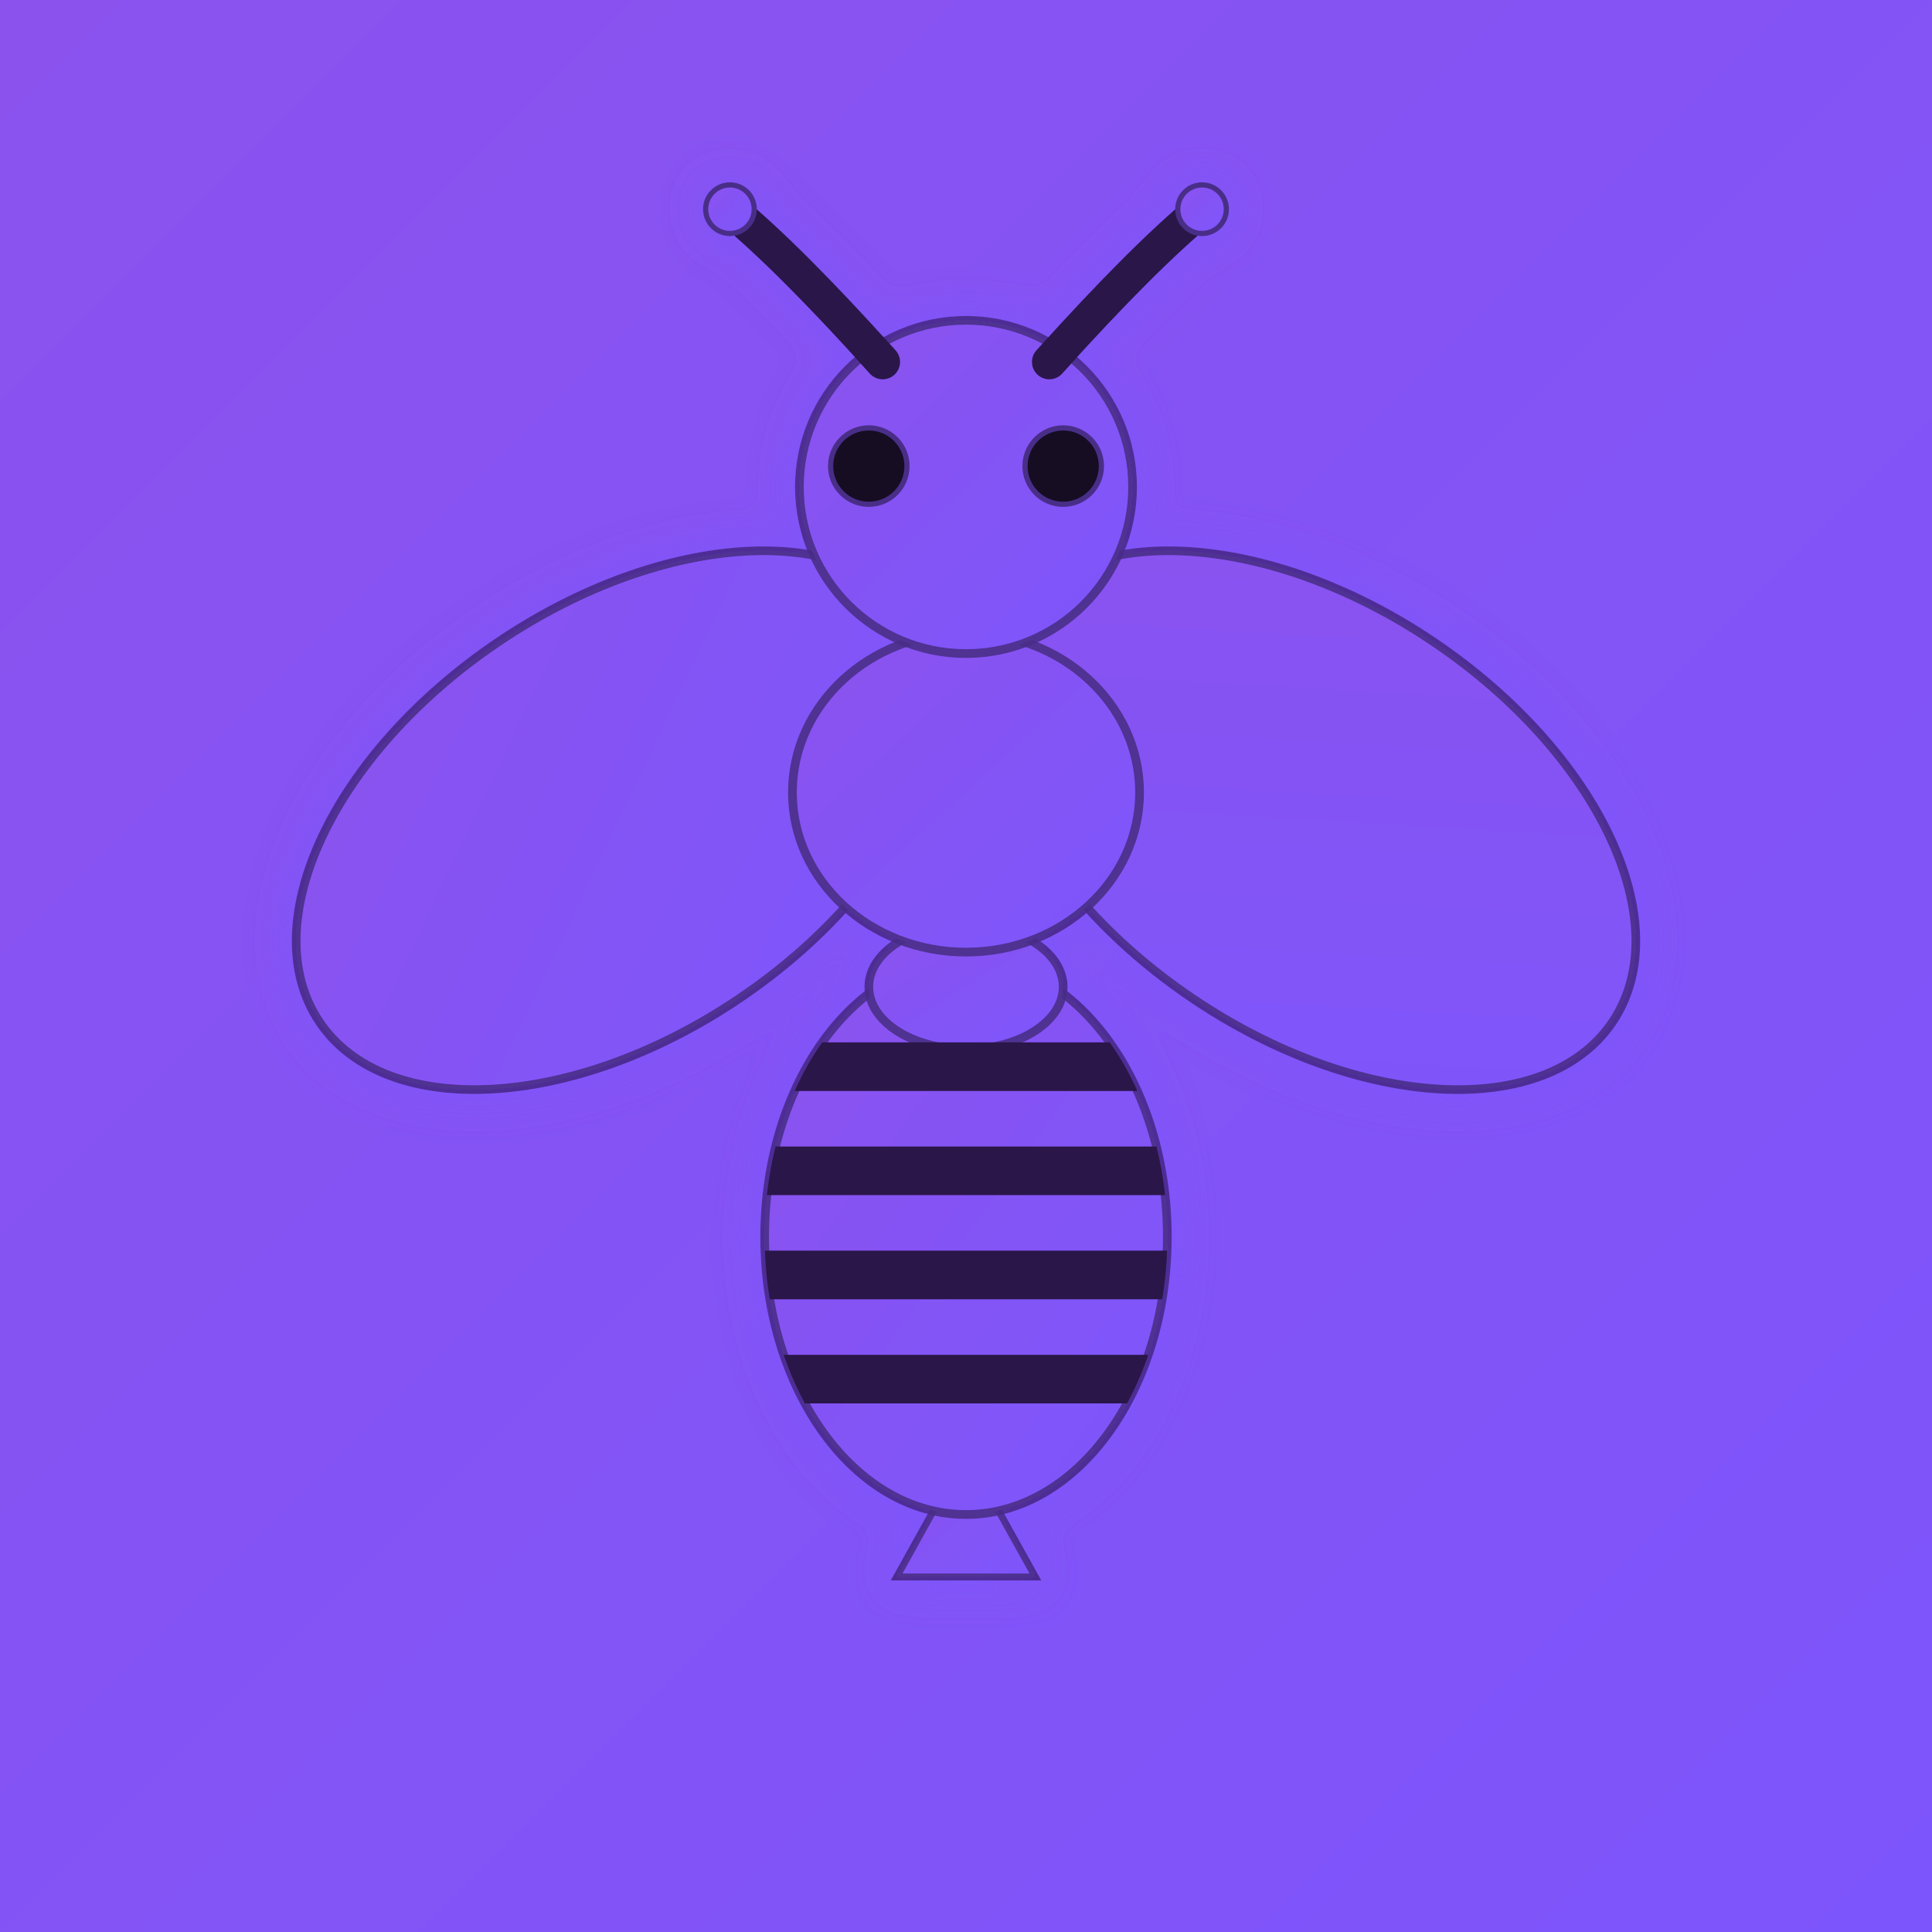
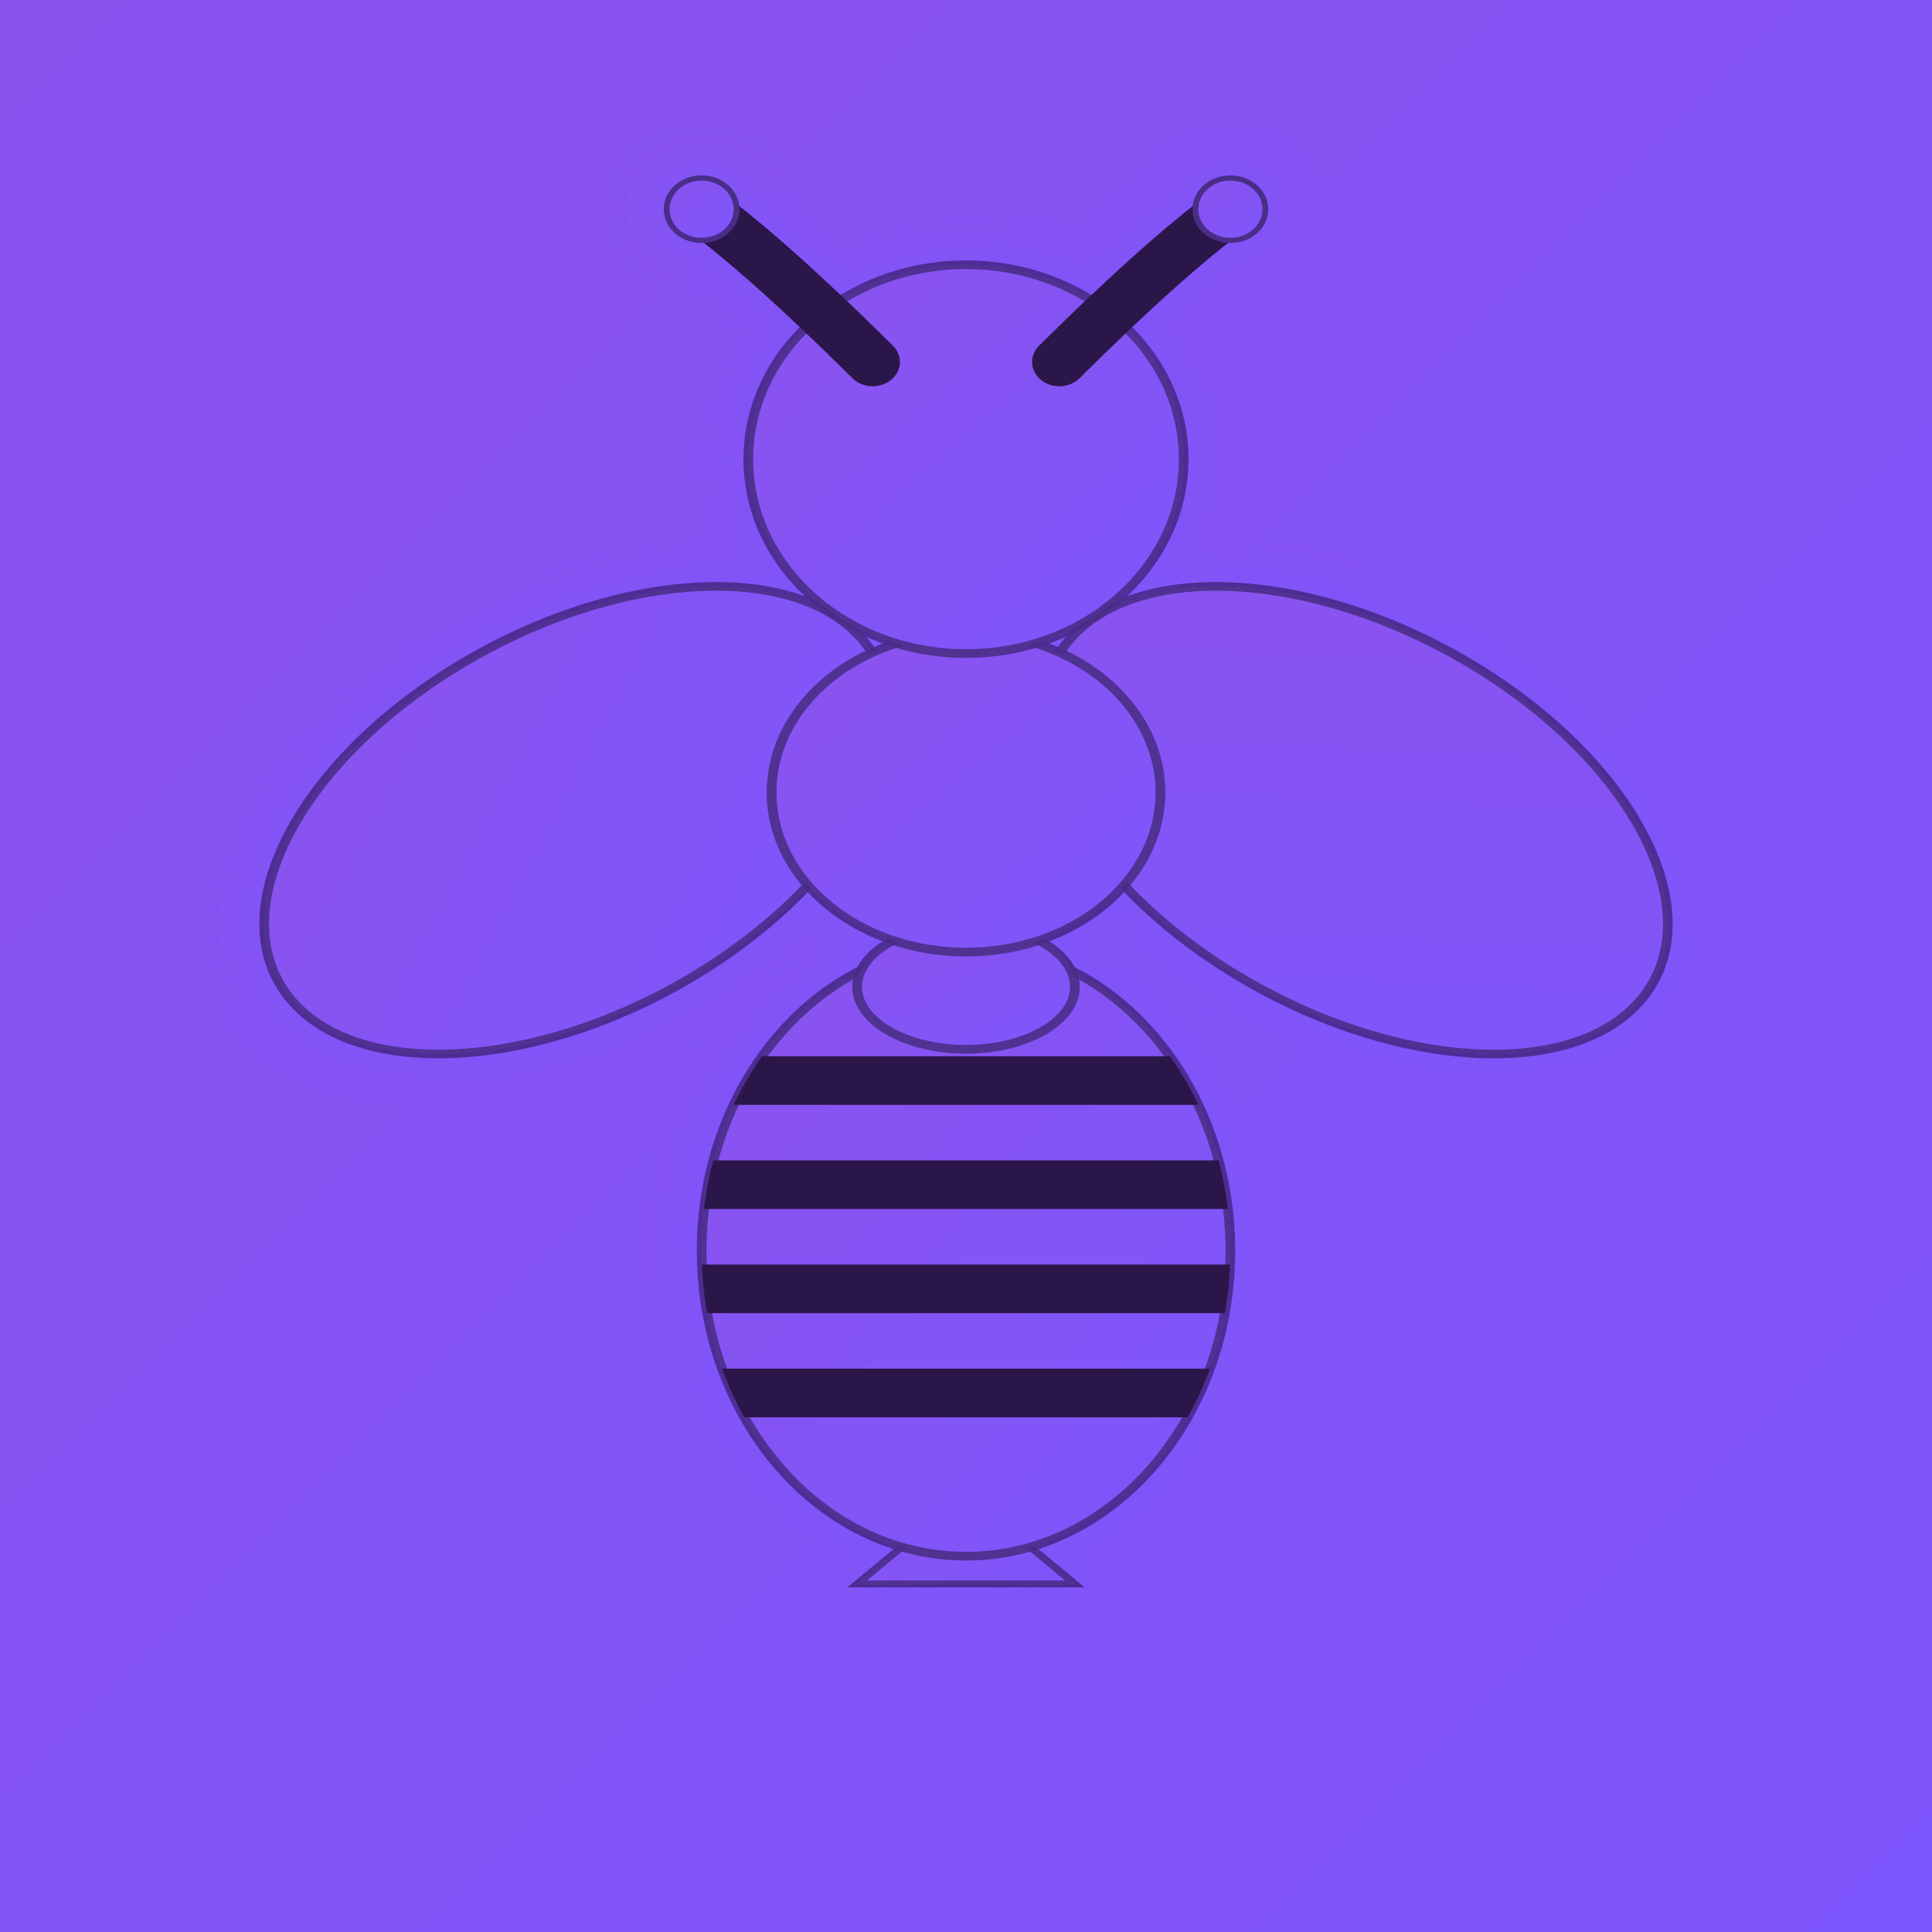
<svg xmlns="http://www.w3.org/2000/svg" shape-rendering="geometricPrecision" text-rendering="geometricPrecision" image-rendering="optimizeQuality" fill-rule="evenodd" clip-rule="evenodd" viewBox="0 0 512 512">
  <defs>
    <linearGradient id="artsky-purple-pwa" x1="0%" y1="0%" x2="100%" y2="100%">
      <stop offset="0%" stop-color="#8B52EE" />
      <stop offset="100%" stop-color="#7D55FC" />
    </linearGradient>
-     <clipPath id="artsky-abdomen-pwa">
-       <ellipse cx="256" cy="334" rx="58" ry="80" />
-     </clipPath>
    <filter id="purpleShadow" x="-40%" y="-40%" width="180%" height="180%">
      <feDropShadow dx="0" dy="2" stdDeviation="8" flood-color="#5a3bb8" flood-opacity="0.5" />
      <feDropShadow dx="0" dy="0" stdDeviation="12" flood-color="#8B52EE" flood-opacity="0.7" />
      <feDropShadow dx="0" dy="0" stdDeviation="6" flood-color="#7D55FC" flood-opacity="0.9" />
    </filter>
  </defs>
  <rect width="512" height="512" fill="url(#artsky-purple-pwa)" />
-   <g transform="translate(256, 256) scale(0.92) translate(-256, -256)" filter="url(#purpleShadow)">
+   <g transform="translate(256, 256) scale(1.0304, 0.92) translate(-256, -256)" filter="url(#purpleShadow)">
+     <defs>
+       <clipPath id="artsky-abdomen-pwa">
+         <ellipse cx="256" cy="338" rx="68" ry="88" />
+       </clipPath>
+     </defs>
    <g fill="url(#artsky-purple-pwa)" stroke="#4a2d88" stroke-width="2.5" stroke-opacity="0.9">
-       <ellipse cx="156" cy="214" rx="104" ry="62" transform="rotate(-34 156 214)" />
-       <ellipse cx="356" cy="214" rx="104" ry="62" transform="rotate(34 356 214)" />
+       <ellipse cx="156" cy="214" rx="90" ry="54" transform="rotate(-34 156 214)" />
+       <ellipse cx="356" cy="214" rx="90" ry="54" transform="rotate(34 356 214)" />
    </g>
-     <path fill="url(#artsky-purple-pwa)" stroke="#4a2d88" stroke-width="2" stroke-opacity="0.9" d="M256 396 L236 432 L276 432 Z" />
+     <path fill="url(#artsky-purple-pwa)" stroke="#4a2d88" stroke-width="2" stroke-opacity="0.9" d="M256 408 L228 434 L284 434 Z" />
    <g fill="url(#artsky-purple-pwa)" stroke="#4a2d88" stroke-width="2.5" stroke-opacity="0.9">
-       <ellipse cx="256" cy="334" rx="58" ry="80" />
+       <ellipse cx="256" cy="338" rx="68" ry="88" />
      <ellipse cx="256" cy="262" rx="28" ry="18" />
      <ellipse cx="256" cy="206" rx="50" ry="46" />
-       <circle cx="256" cy="118" r="48" />
+       <circle cx="256" cy="110" r="56" />
    </g>
    <g clip-path="url(#artsky-abdomen-pwa)">
-       <rect x="190" y="278" width="132" height="14" fill="#2a1848" />
-       <rect x="190" y="308" width="132" height="14" fill="#2a1848" />
-       <rect x="190" y="338" width="132" height="14" fill="#2a1848" />
-       <rect x="190" y="368" width="132" height="14" fill="#2a1848" />
+       <rect x="188" y="282" width="136" height="14" fill="#2a1848" />
+       <rect x="188" y="312" width="136" height="14" fill="#2a1848" />
+       <rect x="188" y="342" width="136" height="14" fill="#2a1848" />
+       <rect x="188" y="372" width="136" height="14" fill="#2a1848" />
    </g>
-     <circle cx="228" cy="112" r="11" fill="#120a24" stroke="#4a2d88" stroke-width="1.5" />
-     <circle cx="284" cy="112" r="11" fill="#120a24" stroke="#4a2d88" stroke-width="1.5" />
-     <g fill="none" stroke="#2a1848" stroke-width="10" stroke-linecap="round" stroke-linejoin="round">
+     <g fill="none" stroke="#2a1848" stroke-width="14" stroke-linecap="round" stroke-linejoin="round">
      <path d="M232 82 Q 205 52 188 38" />
      <path d="M280 82 Q 307 52 324 38" />
    </g>
    <g fill="url(#artsky-purple-pwa)" stroke="#4a2d88" stroke-width="1.5">
-       <circle cx="188" cy="38" r="7" />
-       <circle cx="324" cy="38" r="7" />
+       <circle cx="188" cy="38" r="9" />
+       <circle cx="324" cy="38" r="9" />
    </g>
  </g>
</svg>
